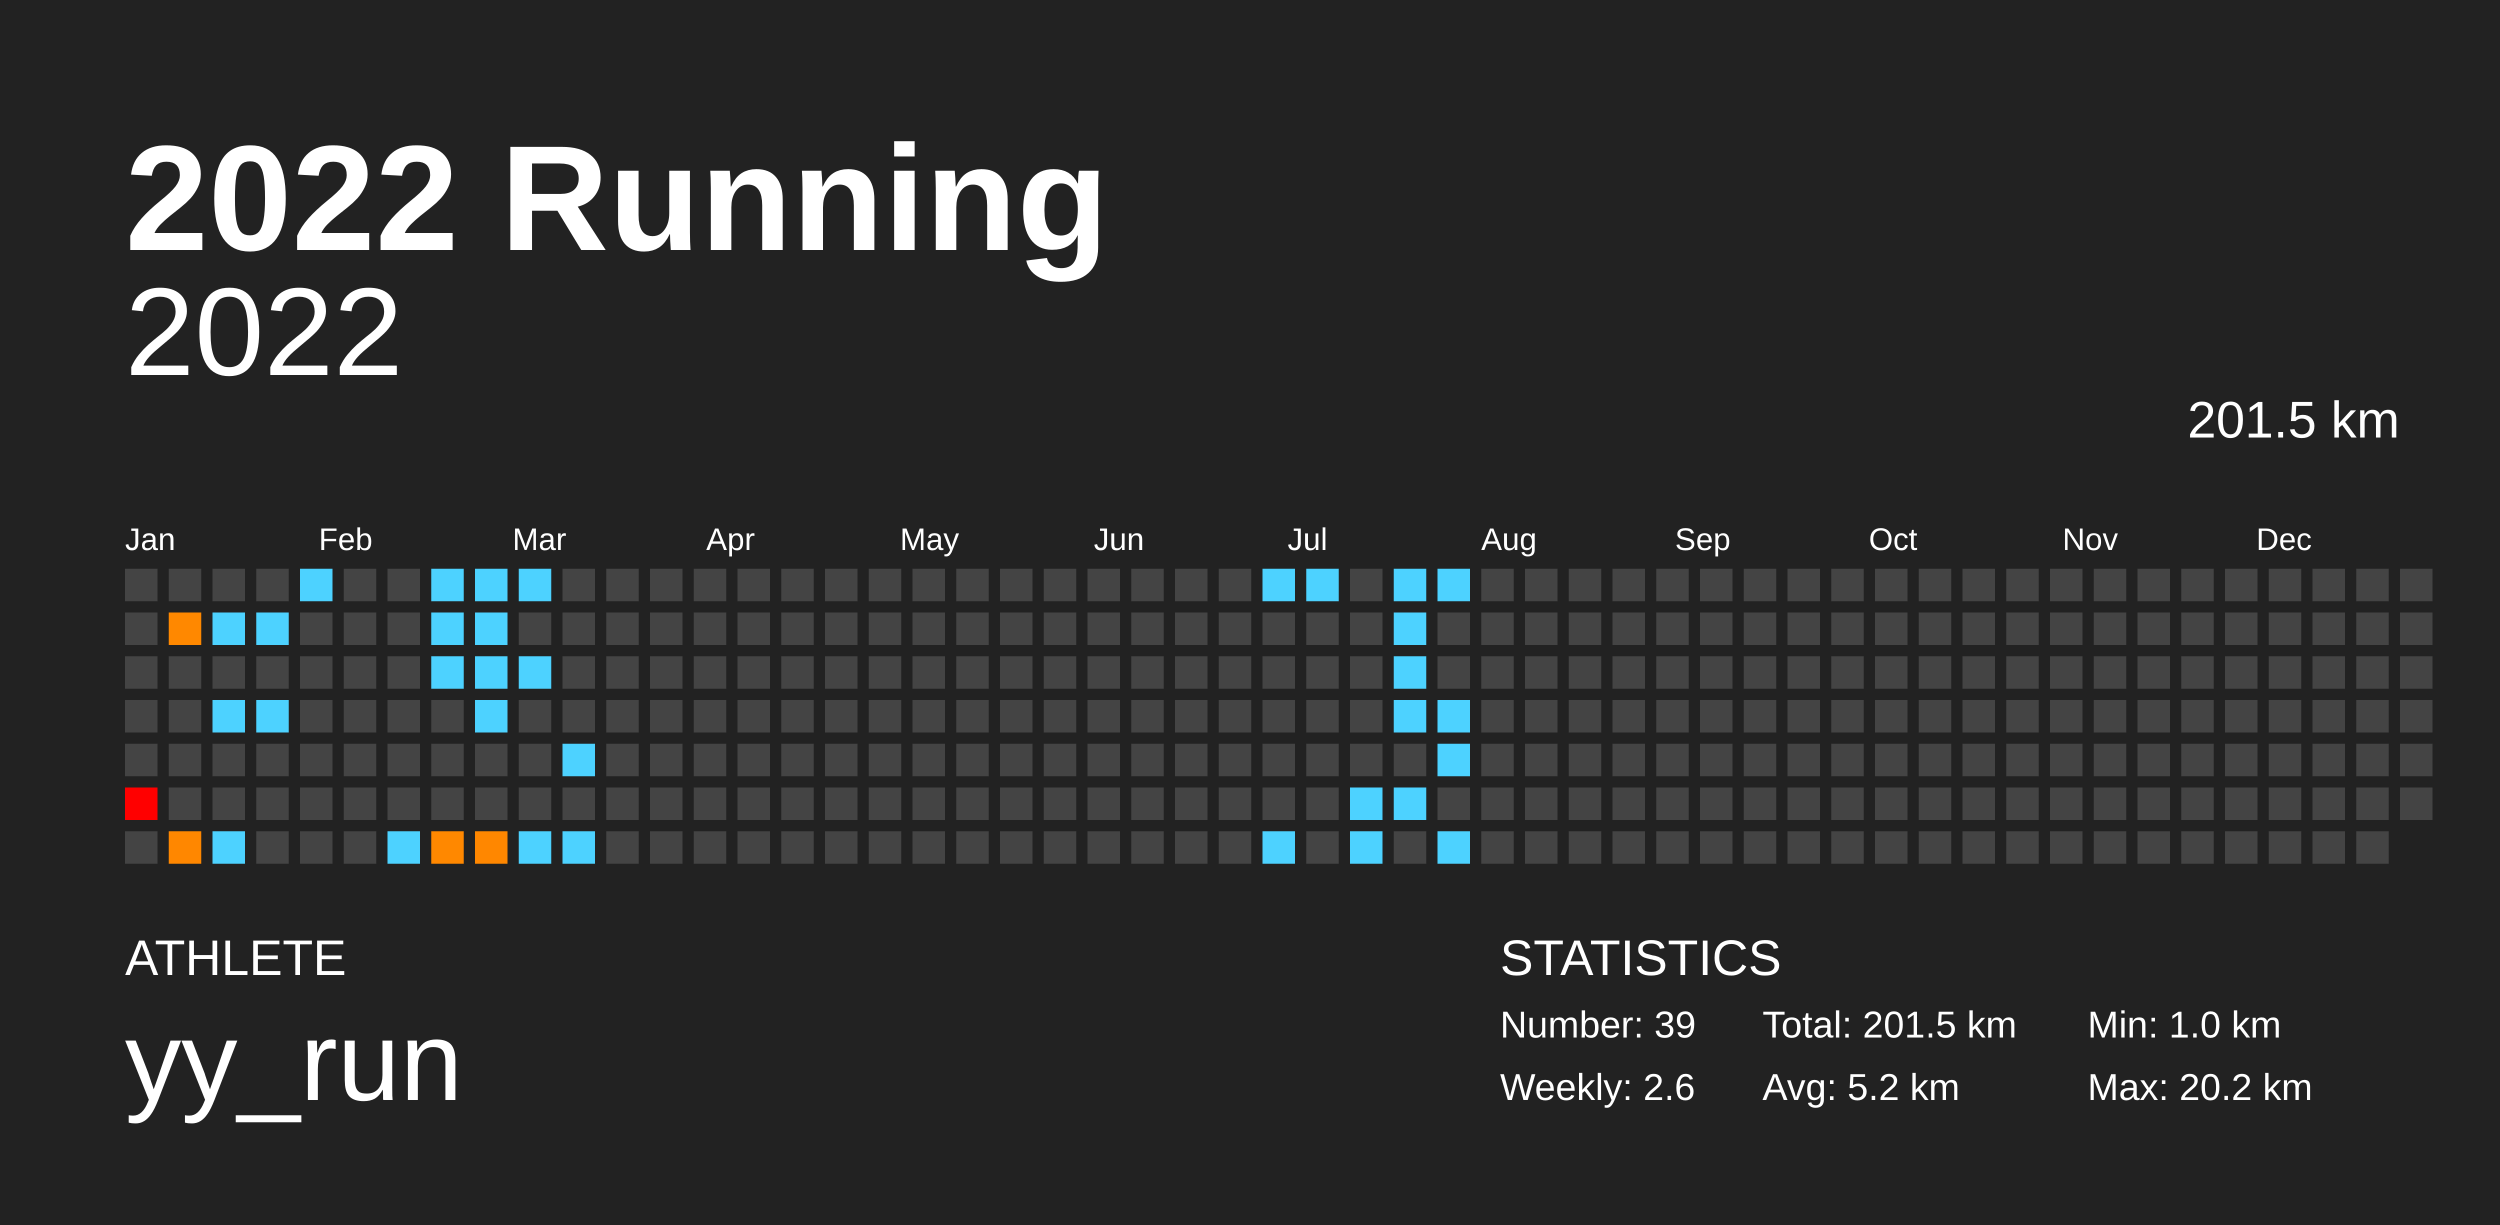
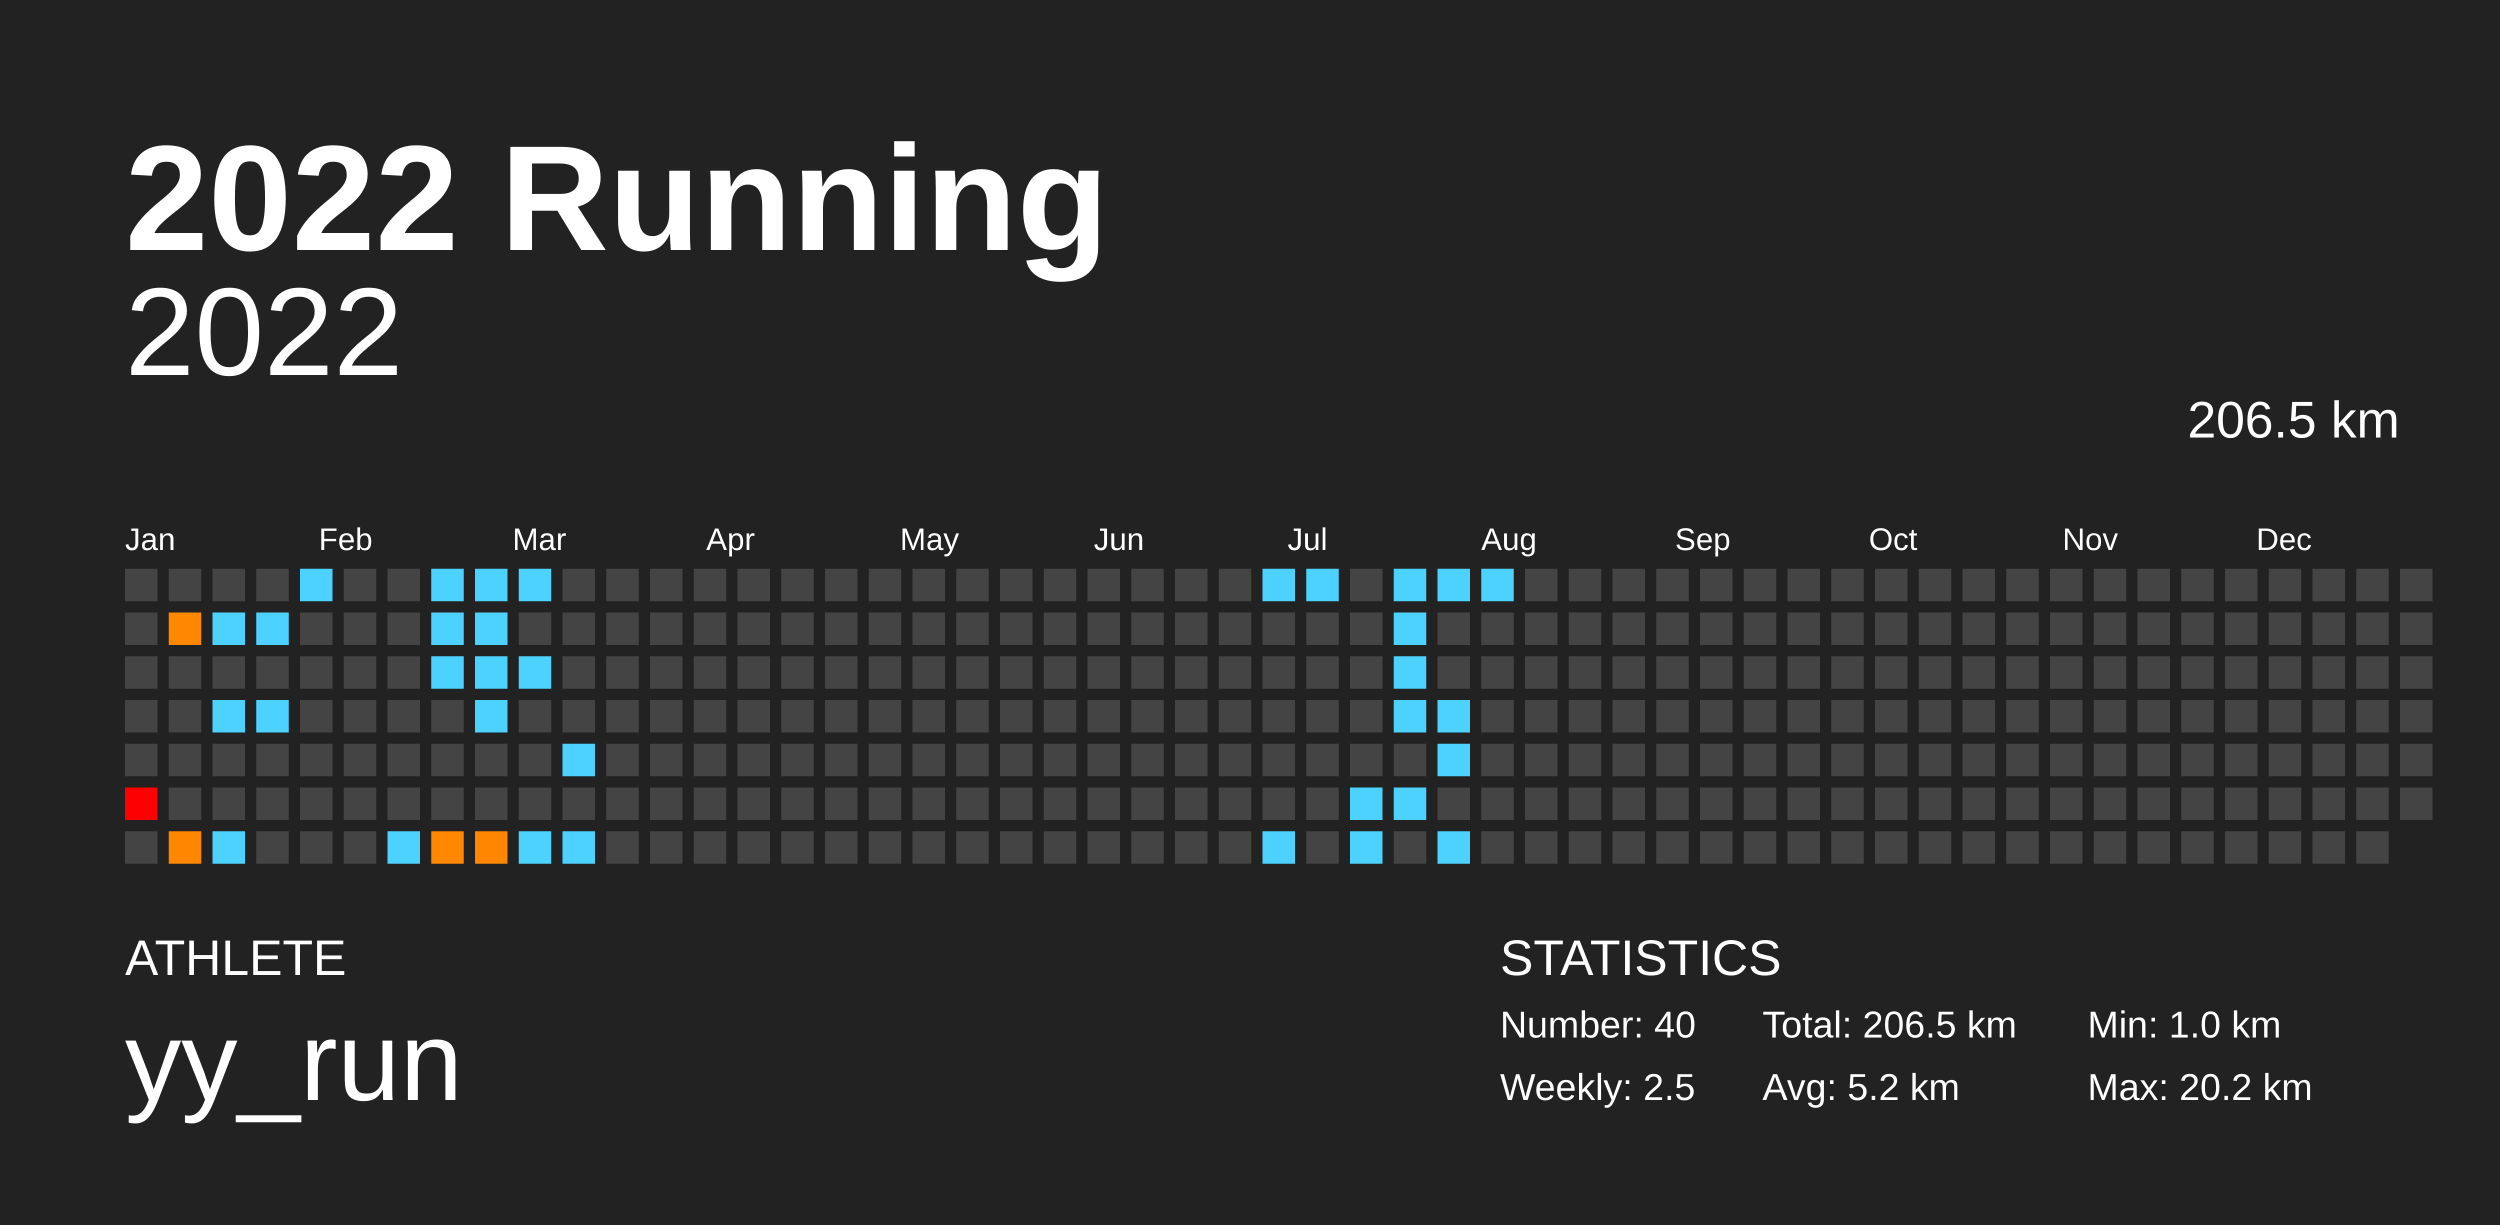
<svg xmlns="http://www.w3.org/2000/svg" baseProfile="full" height="98mm" version="1.1" viewBox="0,0,200,98" width="200mm">
  <defs />
  <rect fill="#222222" height="98" width="200" x="0" y="0" />
  <text fill="#FFFFFF" style="font-size:12px; font-family:Arial; font-weight:bold;" x="10" y="20">2022 Running</text>
  <text fill="#FFFFFF" style="font-size:4px; font-family:Arial" x="10" y="78">ATHLETE</text>
  <text fill="#FFFFFF" style="font-size:9px; font-family:Arial" x="10" y="88">yy_run</text>
  <text fill="#FFFFFF" style="font-size:4px; font-family:Arial" x="120" y="78">STATISTICS</text>
-   <text fill="#FFFFFF" style="font-size:3px; font-family:Arial" x="120" y="83">Number: 39</text>
-   <text fill="#FFFFFF" style="font-size:3px; font-family:Arial" x="120" y="88">Weekly: 2.6</text>
-   <text fill="#FFFFFF" style="font-size:3px; font-family:Arial" x="141" y="83">Total: 201.5 km</text>
+   <text fill="#FFFFFF" style="font-size:3px; font-family:Arial" x="120" y="83">Number: 40</text>
+   <text fill="#FFFFFF" style="font-size:3px; font-family:Arial" x="120" y="88">Weekly: 2.5</text>
+   <text fill="#FFFFFF" style="font-size:3px; font-family:Arial" x="141" y="83">Total: 206.5 km</text>
  <text fill="#FFFFFF" style="font-size:3px; font-family:Arial" x="141" y="88">Avg: 5.2 km</text>
  <text fill="#FFFFFF" style="font-size:3px; font-family:Arial" x="167" y="83">Min: 1.0 km</text>
  <text fill="#FFFFFF" style="font-size:3px; font-family:Arial" x="167" y="88">Max: 20.2 km</text>
  <text alignment-baseline="hanging" fill="#FFFFFF" style="font-size:10.0px; font-family:Arial;" x="10" y="30">2022</text>
-   <text alignment-baseline="hanging" fill="#FFFFFF" style="font-size:4.125px; font-family:Arial;" x="175" y="35">201.5 km</text>
+   <text alignment-baseline="hanging" fill="#FFFFFF" style="font-size:4.125px; font-family:Arial;" x="175" y="35">206.5 km</text>
  <text fill="#FFFFFF" style="font-size:2.5px; font-family:Arial" x="10.0" y="44">Jan</text>
  <text fill="#FFFFFF" style="font-size:2.5px; font-family:Arial" x="25.5" y="44">Feb</text>
  <text fill="#FFFFFF" style="font-size:2.5px; font-family:Arial" x="41.0" y="44">Mar</text>
  <text fill="#FFFFFF" style="font-size:2.5px; font-family:Arial" x="56.5" y="44">Apr</text>
  <text fill="#FFFFFF" style="font-size:2.5px; font-family:Arial" x="72.0" y="44">May</text>
  <text fill="#FFFFFF" style="font-size:2.5px; font-family:Arial" x="87.5" y="44">Jun</text>
  <text fill="#FFFFFF" style="font-size:2.5px; font-family:Arial" x="103.0" y="44">Jul</text>
  <text fill="#FFFFFF" style="font-size:2.5px; font-family:Arial" x="118.5" y="44">Aug</text>
  <text fill="#FFFFFF" style="font-size:2.5px; font-family:Arial" x="134.0" y="44">Sep</text>
  <text fill="#FFFFFF" style="font-size:2.5px; font-family:Arial" x="149.5" y="44">Oct</text>
  <text fill="#FFFFFF" style="font-size:2.5px; font-family:Arial" x="165.0" y="44">Nov</text>
  <text fill="#FFFFFF" style="font-size:2.5px; font-family:Arial" x="180.5" y="44">Dec</text>
  <rect fill="#444444" height="2.6" width="2.6" x="10.0" y="45.5" />
  <rect fill="#444444" height="2.6" width="2.6" x="10.0" y="49.0" />
  <rect fill="#444444" height="2.6" width="2.6" x="10.0" y="52.5" />
  <rect fill="#444444" height="2.6" width="2.6" x="10.0" y="56.0" />
  <rect fill="#444444" height="2.6" width="2.6" x="10.0" y="59.5" />
  <rect fill="red" height="2.6" width="2.6" x="10.0" y="63.0" />
  <rect fill="#444444" height="2.6" width="2.6" x="10.0" y="66.5" />
  <rect fill="#444444" height="2.6" width="2.6" x="13.5" y="45.5" />
  <rect fill="#ff8800" height="2.6" width="2.6" x="13.5" y="49.0" />
  <rect fill="#444444" height="2.6" width="2.6" x="13.5" y="52.5" />
  <rect fill="#444444" height="2.6" width="2.6" x="13.5" y="56.0" />
  <rect fill="#444444" height="2.6" width="2.6" x="13.5" y="59.5" />
  <rect fill="#444444" height="2.6" width="2.6" x="13.5" y="63.0" />
  <rect fill="#ff8700" height="2.6" width="2.6" x="13.5" y="66.5" />
  <rect fill="#444444" height="2.6" width="2.6" x="17.0" y="45.5" />
  <rect fill="#4dd2ff" height="2.6" width="2.6" x="17.0" y="49.0" />
  <rect fill="#444444" height="2.6" width="2.6" x="17.0" y="52.5" />
  <rect fill="#4dd2ff" height="2.6" width="2.6" x="17.0" y="56.0" />
  <rect fill="#444444" height="2.6" width="2.6" x="17.0" y="59.5" />
  <rect fill="#444444" height="2.6" width="2.6" x="17.0" y="63.0" />
  <rect fill="#4dd2ff" height="2.6" width="2.6" x="17.0" y="66.5" />
  <rect fill="#444444" height="2.6" width="2.6" x="20.5" y="45.5" />
  <rect fill="#4dd2ff" height="2.6" width="2.6" x="20.5" y="49.0" />
  <rect fill="#444444" height="2.6" width="2.6" x="20.5" y="52.5" />
  <rect fill="#4dd2ff" height="2.6" width="2.6" x="20.5" y="56.0" />
  <rect fill="#444444" height="2.6" width="2.6" x="20.5" y="59.5" />
  <rect fill="#444444" height="2.6" width="2.6" x="20.5" y="63.0" />
  <rect fill="#444444" height="2.6" width="2.6" x="20.5" y="66.5" />
  <rect fill="#4dd2ff" height="2.6" width="2.6" x="24.0" y="45.5" />
  <rect fill="#444444" height="2.6" width="2.6" x="24.0" y="49.0" />
  <rect fill="#444444" height="2.6" width="2.6" x="24.0" y="52.5" />
  <rect fill="#444444" height="2.6" width="2.6" x="24.0" y="56.0" />
  <rect fill="#444444" height="2.6" width="2.6" x="24.0" y="59.5" />
  <rect fill="#444444" height="2.6" width="2.6" x="24.0" y="63.0" />
  <rect fill="#444444" height="2.6" width="2.6" x="24.0" y="66.5" />
  <rect fill="#444444" height="2.6" width="2.6" x="27.5" y="45.5" />
  <rect fill="#444444" height="2.6" width="2.6" x="27.5" y="49.0" />
  <rect fill="#444444" height="2.6" width="2.6" x="27.5" y="52.5" />
  <rect fill="#444444" height="2.6" width="2.6" x="27.5" y="56.0" />
  <rect fill="#444444" height="2.6" width="2.6" x="27.5" y="59.5" />
  <rect fill="#444444" height="2.6" width="2.6" x="27.5" y="63.0" />
  <rect fill="#444444" height="2.6" width="2.6" x="27.5" y="66.5" />
  <rect fill="#444444" height="2.6" width="2.6" x="31.0" y="45.5" />
  <rect fill="#444444" height="2.6" width="2.6" x="31.0" y="49.0" />
  <rect fill="#444444" height="2.6" width="2.6" x="31.0" y="52.5" />
  <rect fill="#444444" height="2.6" width="2.6" x="31.0" y="56.0" />
  <rect fill="#444444" height="2.6" width="2.6" x="31.0" y="59.5" />
  <rect fill="#444444" height="2.6" width="2.6" x="31.0" y="63.0" />
  <rect fill="#4dd2ff" height="2.6" width="2.6" x="31.0" y="66.5" />
  <rect fill="#4dd2ff" height="2.6" width="2.6" x="34.5" y="45.5" />
  <rect fill="#4dd2ff" height="2.6" width="2.6" x="34.5" y="49.0" />
  <rect fill="#4dd2ff" height="2.6" width="2.6" x="34.5" y="52.5" />
  <rect fill="#444444" height="2.6" width="2.6" x="34.5" y="56.0" />
  <rect fill="#444444" height="2.6" width="2.6" x="34.5" y="59.5" />
  <rect fill="#444444" height="2.6" width="2.6" x="34.5" y="63.0" />
  <rect fill="#ff8800" height="2.6" width="2.6" x="34.5" y="66.5" />
  <rect fill="#4dd2ff" height="2.6" width="2.6" x="38.0" y="45.5" />
  <rect fill="#4dd2ff" height="2.6" width="2.6" x="38.0" y="49.0" />
  <rect fill="#4dd2ff" height="2.6" width="2.6" x="38.0" y="52.5" />
  <rect fill="#4dd2ff" height="2.6" width="2.6" x="38.0" y="56.0" />
  <rect fill="#444444" height="2.6" width="2.6" x="38.0" y="59.5" />
  <rect fill="#444444" height="2.6" width="2.6" x="38.0" y="63.0" />
  <rect fill="#ff8700" height="2.6" width="2.6" x="38.0" y="66.5" />
  <rect fill="#4dd2ff" height="2.6" width="2.6" x="41.5" y="45.5" />
  <rect fill="#444444" height="2.6" width="2.6" x="41.5" y="49.0" />
  <rect fill="#4dd2ff" height="2.6" width="2.6" x="41.5" y="52.5" />
  <rect fill="#444444" height="2.6" width="2.6" x="41.5" y="56.0" />
  <rect fill="#444444" height="2.6" width="2.6" x="41.5" y="59.5" />
  <rect fill="#444444" height="2.6" width="2.6" x="41.5" y="63.0" />
  <rect fill="#4dd2ff" height="2.6" width="2.6" x="41.5" y="66.5" />
  <rect fill="#444444" height="2.6" width="2.6" x="45.0" y="45.5" />
  <rect fill="#444444" height="2.6" width="2.6" x="45.0" y="49.0" />
  <rect fill="#444444" height="2.6" width="2.6" x="45.0" y="52.5" />
  <rect fill="#444444" height="2.6" width="2.6" x="45.0" y="56.0" />
  <rect fill="#4dd2ff" height="2.6" width="2.6" x="45.0" y="59.5" />
  <rect fill="#444444" height="2.6" width="2.6" x="45.0" y="63.0" />
  <rect fill="#4dd2ff" height="2.6" width="2.6" x="45.0" y="66.5" />
  <rect fill="#444444" height="2.6" width="2.6" x="48.5" y="45.5" />
  <rect fill="#444444" height="2.6" width="2.6" x="48.5" y="49.0" />
  <rect fill="#444444" height="2.6" width="2.6" x="48.5" y="52.5" />
  <rect fill="#444444" height="2.6" width="2.6" x="48.5" y="56.0" />
  <rect fill="#444444" height="2.6" width="2.6" x="48.5" y="59.5" />
  <rect fill="#444444" height="2.6" width="2.6" x="48.5" y="63.0" />
  <rect fill="#444444" height="2.6" width="2.6" x="48.5" y="66.5" />
  <rect fill="#444444" height="2.6" width="2.6" x="52.0" y="45.5" />
  <rect fill="#444444" height="2.6" width="2.6" x="52.0" y="49.0" />
  <rect fill="#444444" height="2.6" width="2.6" x="52.0" y="52.5" />
  <rect fill="#444444" height="2.6" width="2.6" x="52.0" y="56.0" />
  <rect fill="#444444" height="2.6" width="2.6" x="52.0" y="59.5" />
  <rect fill="#444444" height="2.6" width="2.6" x="52.0" y="63.0" />
  <rect fill="#444444" height="2.6" width="2.6" x="52.0" y="66.5" />
  <rect fill="#444444" height="2.6" width="2.6" x="55.5" y="45.5" />
  <rect fill="#444444" height="2.6" width="2.6" x="55.5" y="49.0" />
  <rect fill="#444444" height="2.6" width="2.6" x="55.5" y="52.5" />
  <rect fill="#444444" height="2.6" width="2.6" x="55.5" y="56.0" />
  <rect fill="#444444" height="2.6" width="2.6" x="55.5" y="59.5" />
  <rect fill="#444444" height="2.6" width="2.6" x="55.5" y="63.0" />
  <rect fill="#444444" height="2.6" width="2.6" x="55.5" y="66.5" />
  <rect fill="#444444" height="2.6" width="2.6" x="59.0" y="45.5" />
  <rect fill="#444444" height="2.6" width="2.6" x="59.0" y="49.0" />
  <rect fill="#444444" height="2.6" width="2.6" x="59.0" y="52.5" />
  <rect fill="#444444" height="2.6" width="2.6" x="59.0" y="56.0" />
  <rect fill="#444444" height="2.6" width="2.6" x="59.0" y="59.5" />
  <rect fill="#444444" height="2.6" width="2.6" x="59.0" y="63.0" />
  <rect fill="#444444" height="2.6" width="2.6" x="59.0" y="66.5" />
  <rect fill="#444444" height="2.6" width="2.6" x="62.5" y="45.5" />
  <rect fill="#444444" height="2.6" width="2.6" x="62.5" y="49.0" />
  <rect fill="#444444" height="2.6" width="2.6" x="62.5" y="52.5" />
  <rect fill="#444444" height="2.6" width="2.6" x="62.5" y="56.0" />
  <rect fill="#444444" height="2.6" width="2.6" x="62.5" y="59.5" />
  <rect fill="#444444" height="2.6" width="2.6" x="62.5" y="63.0" />
  <rect fill="#444444" height="2.6" width="2.6" x="62.5" y="66.5" />
  <rect fill="#444444" height="2.6" width="2.6" x="66.0" y="45.5" />
  <rect fill="#444444" height="2.6" width="2.6" x="66.0" y="49.0" />
  <rect fill="#444444" height="2.6" width="2.6" x="66.0" y="52.5" />
  <rect fill="#444444" height="2.6" width="2.6" x="66.0" y="56.0" />
  <rect fill="#444444" height="2.6" width="2.6" x="66.0" y="59.5" />
  <rect fill="#444444" height="2.6" width="2.6" x="66.0" y="63.0" />
  <rect fill="#444444" height="2.6" width="2.6" x="66.0" y="66.5" />
  <rect fill="#444444" height="2.6" width="2.6" x="69.5" y="45.5" />
  <rect fill="#444444" height="2.6" width="2.6" x="69.5" y="49.0" />
  <rect fill="#444444" height="2.6" width="2.6" x="69.5" y="52.5" />
  <rect fill="#444444" height="2.6" width="2.6" x="69.5" y="56.0" />
  <rect fill="#444444" height="2.6" width="2.6" x="69.5" y="59.5" />
  <rect fill="#444444" height="2.6" width="2.6" x="69.5" y="63.0" />
  <rect fill="#444444" height="2.6" width="2.6" x="69.5" y="66.5" />
  <rect fill="#444444" height="2.6" width="2.6" x="73.0" y="45.5" />
  <rect fill="#444444" height="2.6" width="2.6" x="73.0" y="49.0" />
  <rect fill="#444444" height="2.6" width="2.6" x="73.0" y="52.5" />
  <rect fill="#444444" height="2.6" width="2.6" x="73.0" y="56.0" />
  <rect fill="#444444" height="2.6" width="2.6" x="73.0" y="59.5" />
  <rect fill="#444444" height="2.6" width="2.6" x="73.0" y="63.0" />
  <rect fill="#444444" height="2.6" width="2.6" x="73.0" y="66.5" />
  <rect fill="#444444" height="2.6" width="2.6" x="76.5" y="45.5" />
  <rect fill="#444444" height="2.6" width="2.6" x="76.5" y="49.0" />
  <rect fill="#444444" height="2.6" width="2.6" x="76.5" y="52.5" />
  <rect fill="#444444" height="2.6" width="2.6" x="76.5" y="56.0" />
  <rect fill="#444444" height="2.6" width="2.6" x="76.5" y="59.5" />
  <rect fill="#444444" height="2.6" width="2.6" x="76.5" y="63.0" />
  <rect fill="#444444" height="2.6" width="2.6" x="76.5" y="66.5" />
  <rect fill="#444444" height="2.6" width="2.6" x="80.0" y="45.5" />
  <rect fill="#444444" height="2.6" width="2.6" x="80.0" y="49.0" />
  <rect fill="#444444" height="2.6" width="2.6" x="80.0" y="52.5" />
  <rect fill="#444444" height="2.6" width="2.6" x="80.0" y="56.0" />
  <rect fill="#444444" height="2.6" width="2.6" x="80.0" y="59.5" />
  <rect fill="#444444" height="2.6" width="2.6" x="80.0" y="63.0" />
  <rect fill="#444444" height="2.6" width="2.6" x="80.0" y="66.5" />
  <rect fill="#444444" height="2.6" width="2.6" x="83.5" y="45.5" />
  <rect fill="#444444" height="2.6" width="2.6" x="83.5" y="49.0" />
  <rect fill="#444444" height="2.6" width="2.6" x="83.5" y="52.5" />
  <rect fill="#444444" height="2.6" width="2.6" x="83.5" y="56.0" />
  <rect fill="#444444" height="2.6" width="2.6" x="83.5" y="59.5" />
  <rect fill="#444444" height="2.6" width="2.6" x="83.5" y="63.0" />
  <rect fill="#444444" height="2.6" width="2.6" x="83.5" y="66.5" />
  <rect fill="#444444" height="2.6" width="2.6" x="87.0" y="45.5" />
  <rect fill="#444444" height="2.6" width="2.6" x="87.0" y="49.0" />
  <rect fill="#444444" height="2.6" width="2.6" x="87.0" y="52.5" />
  <rect fill="#444444" height="2.6" width="2.6" x="87.0" y="56.0" />
  <rect fill="#444444" height="2.6" width="2.6" x="87.0" y="59.5" />
  <rect fill="#444444" height="2.6" width="2.6" x="87.0" y="63.0" />
  <rect fill="#444444" height="2.6" width="2.6" x="87.0" y="66.5" />
  <rect fill="#444444" height="2.6" width="2.6" x="90.5" y="45.5" />
  <rect fill="#444444" height="2.6" width="2.6" x="90.5" y="49.0" />
  <rect fill="#444444" height="2.6" width="2.6" x="90.5" y="52.5" />
  <rect fill="#444444" height="2.6" width="2.6" x="90.5" y="56.0" />
  <rect fill="#444444" height="2.6" width="2.6" x="90.5" y="59.5" />
  <rect fill="#444444" height="2.6" width="2.6" x="90.5" y="63.0" />
  <rect fill="#444444" height="2.6" width="2.6" x="90.5" y="66.5" />
  <rect fill="#444444" height="2.6" width="2.6" x="94.0" y="45.5" />
  <rect fill="#444444" height="2.6" width="2.6" x="94.0" y="49.0" />
  <rect fill="#444444" height="2.6" width="2.6" x="94.0" y="52.5" />
  <rect fill="#444444" height="2.6" width="2.6" x="94.0" y="56.0" />
  <rect fill="#444444" height="2.6" width="2.6" x="94.0" y="59.5" />
  <rect fill="#444444" height="2.6" width="2.6" x="94.0" y="63.0" />
  <rect fill="#444444" height="2.6" width="2.6" x="94.0" y="66.5" />
  <rect fill="#444444" height="2.6" width="2.6" x="97.5" y="45.5" />
  <rect fill="#444444" height="2.6" width="2.6" x="97.5" y="49.0" />
  <rect fill="#444444" height="2.6" width="2.6" x="97.5" y="52.5" />
  <rect fill="#444444" height="2.6" width="2.6" x="97.5" y="56.0" />
  <rect fill="#444444" height="2.6" width="2.6" x="97.5" y="59.5" />
  <rect fill="#444444" height="2.6" width="2.6" x="97.5" y="63.0" />
  <rect fill="#444444" height="2.6" width="2.6" x="97.5" y="66.5" />
  <rect fill="#4dd2ff" height="2.6" width="2.6" x="101.0" y="45.5" />
  <rect fill="#444444" height="2.6" width="2.6" x="101.0" y="49.0" />
  <rect fill="#444444" height="2.6" width="2.6" x="101.0" y="52.5" />
  <rect fill="#444444" height="2.6" width="2.6" x="101.0" y="56.0" />
  <rect fill="#444444" height="2.6" width="2.6" x="101.0" y="59.5" />
  <rect fill="#444444" height="2.6" width="2.6" x="101.0" y="63.0" />
  <rect fill="#4dd2ff" height="2.6" width="2.6" x="101.0" y="66.5" />
  <rect fill="#4dd2ff" height="2.6" width="2.6" x="104.5" y="45.5" />
  <rect fill="#444444" height="2.6" width="2.6" x="104.5" y="49.0" />
  <rect fill="#444444" height="2.6" width="2.6" x="104.5" y="52.5" />
  <rect fill="#444444" height="2.6" width="2.6" x="104.5" y="56.0" />
  <rect fill="#444444" height="2.6" width="2.6" x="104.5" y="59.5" />
  <rect fill="#444444" height="2.6" width="2.6" x="104.5" y="63.0" />
  <rect fill="#444444" height="2.6" width="2.6" x="104.5" y="66.5" />
  <rect fill="#444444" height="2.6" width="2.6" x="108.0" y="45.5" />
  <rect fill="#444444" height="2.6" width="2.6" x="108.0" y="49.0" />
  <rect fill="#444444" height="2.6" width="2.6" x="108.0" y="52.5" />
  <rect fill="#444444" height="2.6" width="2.6" x="108.0" y="56.0" />
  <rect fill="#444444" height="2.6" width="2.6" x="108.0" y="59.5" />
  <rect fill="#4dd2ff" height="2.6" width="2.6" x="108.0" y="63.0" />
  <rect fill="#4dd2ff" height="2.6" width="2.6" x="108.0" y="66.5" />
  <rect fill="#4dd2ff" height="2.6" width="2.6" x="111.5" y="45.5" />
  <rect fill="#4dd2ff" height="2.6" width="2.6" x="111.5" y="49.0" />
  <rect fill="#4dd2ff" height="2.6" width="2.6" x="111.5" y="52.5" />
  <rect fill="#4dd2ff" height="2.6" width="2.6" x="111.5" y="56.0" />
  <rect fill="#444444" height="2.6" width="2.6" x="111.5" y="59.5" />
  <rect fill="#4dd2ff" height="2.6" width="2.6" x="111.5" y="63.0" />
  <rect fill="#444444" height="2.6" width="2.6" x="111.5" y="66.5" />
  <rect fill="#4dd2ff" height="2.6" width="2.6" x="115.0" y="45.5" />
  <rect fill="#444444" height="2.6" width="2.6" x="115.0" y="49.0" />
  <rect fill="#444444" height="2.6" width="2.6" x="115.0" y="52.5" />
  <rect fill="#4dd2ff" height="2.6" width="2.6" x="115.0" y="56.0" />
  <rect fill="#4dd2ff" height="2.6" width="2.6" x="115.0" y="59.5" />
  <rect fill="#444444" height="2.6" width="2.6" x="115.0" y="63.0" />
  <rect fill="#4dd2ff" height="2.6" width="2.6" x="115.0" y="66.5" />
-   <rect fill="#444444" height="2.6" width="2.6" x="118.5" y="45.5" />
+   <rect fill="#4dd2ff" height="2.6" width="2.6" x="118.5" y="45.5" />
  <rect fill="#444444" height="2.6" width="2.6" x="118.5" y="49.0" />
  <rect fill="#444444" height="2.6" width="2.6" x="118.5" y="52.5" />
  <rect fill="#444444" height="2.6" width="2.6" x="118.5" y="56.0" />
  <rect fill="#444444" height="2.6" width="2.6" x="118.5" y="59.5" />
  <rect fill="#444444" height="2.6" width="2.6" x="118.5" y="63.0" />
  <rect fill="#444444" height="2.6" width="2.6" x="118.5" y="66.5" />
  <rect fill="#444444" height="2.6" width="2.6" x="122.0" y="45.5" />
  <rect fill="#444444" height="2.6" width="2.6" x="122.0" y="49.0" />
  <rect fill="#444444" height="2.6" width="2.6" x="122.0" y="52.5" />
  <rect fill="#444444" height="2.6" width="2.6" x="122.0" y="56.0" />
  <rect fill="#444444" height="2.6" width="2.6" x="122.0" y="59.5" />
  <rect fill="#444444" height="2.6" width="2.6" x="122.0" y="63.0" />
  <rect fill="#444444" height="2.6" width="2.6" x="122.0" y="66.5" />
  <rect fill="#444444" height="2.6" width="2.6" x="125.5" y="45.5" />
  <rect fill="#444444" height="2.6" width="2.6" x="125.5" y="49.0" />
  <rect fill="#444444" height="2.6" width="2.6" x="125.5" y="52.5" />
  <rect fill="#444444" height="2.6" width="2.6" x="125.5" y="56.0" />
  <rect fill="#444444" height="2.6" width="2.6" x="125.5" y="59.5" />
  <rect fill="#444444" height="2.6" width="2.6" x="125.5" y="63.0" />
  <rect fill="#444444" height="2.6" width="2.6" x="125.5" y="66.5" />
  <rect fill="#444444" height="2.6" width="2.6" x="129.0" y="45.5" />
  <rect fill="#444444" height="2.6" width="2.6" x="129.0" y="49.0" />
  <rect fill="#444444" height="2.6" width="2.6" x="129.0" y="52.5" />
  <rect fill="#444444" height="2.6" width="2.6" x="129.0" y="56.0" />
  <rect fill="#444444" height="2.6" width="2.6" x="129.0" y="59.5" />
  <rect fill="#444444" height="2.6" width="2.6" x="129.0" y="63.0" />
  <rect fill="#444444" height="2.6" width="2.6" x="129.0" y="66.5" />
  <rect fill="#444444" height="2.6" width="2.6" x="132.5" y="45.5" />
  <rect fill="#444444" height="2.6" width="2.6" x="132.5" y="49.0" />
  <rect fill="#444444" height="2.6" width="2.6" x="132.5" y="52.5" />
  <rect fill="#444444" height="2.6" width="2.6" x="132.5" y="56.0" />
  <rect fill="#444444" height="2.6" width="2.6" x="132.5" y="59.5" />
  <rect fill="#444444" height="2.6" width="2.6" x="132.5" y="63.0" />
  <rect fill="#444444" height="2.6" width="2.6" x="132.5" y="66.5" />
  <rect fill="#444444" height="2.6" width="2.6" x="136.0" y="45.5" />
  <rect fill="#444444" height="2.6" width="2.6" x="136.0" y="49.0" />
  <rect fill="#444444" height="2.6" width="2.6" x="136.0" y="52.5" />
  <rect fill="#444444" height="2.6" width="2.6" x="136.0" y="56.0" />
  <rect fill="#444444" height="2.6" width="2.6" x="136.0" y="59.5" />
  <rect fill="#444444" height="2.6" width="2.6" x="136.0" y="63.0" />
  <rect fill="#444444" height="2.6" width="2.6" x="136.0" y="66.5" />
  <rect fill="#444444" height="2.6" width="2.6" x="139.5" y="45.5" />
  <rect fill="#444444" height="2.6" width="2.6" x="139.5" y="49.0" />
  <rect fill="#444444" height="2.6" width="2.6" x="139.5" y="52.5" />
  <rect fill="#444444" height="2.6" width="2.6" x="139.5" y="56.0" />
  <rect fill="#444444" height="2.6" width="2.6" x="139.5" y="59.5" />
  <rect fill="#444444" height="2.6" width="2.6" x="139.5" y="63.0" />
  <rect fill="#444444" height="2.6" width="2.6" x="139.5" y="66.5" />
  <rect fill="#444444" height="2.6" width="2.6" x="143.0" y="45.5" />
  <rect fill="#444444" height="2.6" width="2.6" x="143.0" y="49.0" />
  <rect fill="#444444" height="2.6" width="2.6" x="143.0" y="52.5" />
  <rect fill="#444444" height="2.6" width="2.6" x="143.0" y="56.0" />
  <rect fill="#444444" height="2.6" width="2.6" x="143.0" y="59.5" />
  <rect fill="#444444" height="2.6" width="2.6" x="143.0" y="63.0" />
  <rect fill="#444444" height="2.6" width="2.6" x="143.0" y="66.5" />
  <rect fill="#444444" height="2.6" width="2.6" x="146.5" y="45.5" />
  <rect fill="#444444" height="2.6" width="2.6" x="146.5" y="49.0" />
  <rect fill="#444444" height="2.6" width="2.6" x="146.5" y="52.5" />
  <rect fill="#444444" height="2.6" width="2.6" x="146.5" y="56.0" />
  <rect fill="#444444" height="2.6" width="2.6" x="146.5" y="59.5" />
  <rect fill="#444444" height="2.6" width="2.6" x="146.5" y="63.0" />
  <rect fill="#444444" height="2.6" width="2.6" x="146.5" y="66.5" />
  <rect fill="#444444" height="2.6" width="2.6" x="150.0" y="45.5" />
  <rect fill="#444444" height="2.6" width="2.6" x="150.0" y="49.0" />
  <rect fill="#444444" height="2.6" width="2.6" x="150.0" y="52.5" />
  <rect fill="#444444" height="2.6" width="2.6" x="150.0" y="56.0" />
  <rect fill="#444444" height="2.6" width="2.6" x="150.0" y="59.5" />
  <rect fill="#444444" height="2.6" width="2.6" x="150.0" y="63.0" />
  <rect fill="#444444" height="2.6" width="2.6" x="150.0" y="66.5" />
  <rect fill="#444444" height="2.6" width="2.6" x="153.5" y="45.5" />
  <rect fill="#444444" height="2.6" width="2.6" x="153.5" y="49.0" />
  <rect fill="#444444" height="2.6" width="2.6" x="153.5" y="52.5" />
  <rect fill="#444444" height="2.6" width="2.6" x="153.5" y="56.0" />
  <rect fill="#444444" height="2.6" width="2.6" x="153.5" y="59.5" />
  <rect fill="#444444" height="2.6" width="2.6" x="153.5" y="63.0" />
  <rect fill="#444444" height="2.6" width="2.6" x="153.5" y="66.5" />
  <rect fill="#444444" height="2.6" width="2.6" x="157.0" y="45.5" />
  <rect fill="#444444" height="2.6" width="2.6" x="157.0" y="49.0" />
  <rect fill="#444444" height="2.6" width="2.6" x="157.0" y="52.5" />
  <rect fill="#444444" height="2.6" width="2.6" x="157.0" y="56.0" />
  <rect fill="#444444" height="2.6" width="2.6" x="157.0" y="59.5" />
  <rect fill="#444444" height="2.6" width="2.6" x="157.0" y="63.0" />
  <rect fill="#444444" height="2.6" width="2.6" x="157.0" y="66.5" />
  <rect fill="#444444" height="2.6" width="2.6" x="160.5" y="45.5" />
  <rect fill="#444444" height="2.6" width="2.6" x="160.5" y="49.0" />
  <rect fill="#444444" height="2.6" width="2.6" x="160.5" y="52.5" />
  <rect fill="#444444" height="2.6" width="2.6" x="160.5" y="56.0" />
  <rect fill="#444444" height="2.6" width="2.6" x="160.5" y="59.5" />
  <rect fill="#444444" height="2.6" width="2.6" x="160.5" y="63.0" />
  <rect fill="#444444" height="2.6" width="2.6" x="160.5" y="66.5" />
  <rect fill="#444444" height="2.6" width="2.6" x="164.0" y="45.5" />
  <rect fill="#444444" height="2.6" width="2.6" x="164.0" y="49.0" />
  <rect fill="#444444" height="2.6" width="2.6" x="164.0" y="52.5" />
  <rect fill="#444444" height="2.6" width="2.6" x="164.0" y="56.0" />
  <rect fill="#444444" height="2.6" width="2.6" x="164.0" y="59.5" />
  <rect fill="#444444" height="2.6" width="2.6" x="164.0" y="63.0" />
  <rect fill="#444444" height="2.6" width="2.6" x="164.0" y="66.5" />
  <rect fill="#444444" height="2.6" width="2.6" x="167.5" y="45.5" />
  <rect fill="#444444" height="2.6" width="2.6" x="167.5" y="49.0" />
  <rect fill="#444444" height="2.6" width="2.6" x="167.5" y="52.5" />
  <rect fill="#444444" height="2.6" width="2.6" x="167.5" y="56.0" />
  <rect fill="#444444" height="2.6" width="2.6" x="167.5" y="59.5" />
  <rect fill="#444444" height="2.6" width="2.6" x="167.5" y="63.0" />
  <rect fill="#444444" height="2.6" width="2.6" x="167.5" y="66.5" />
  <rect fill="#444444" height="2.6" width="2.6" x="171.0" y="45.5" />
  <rect fill="#444444" height="2.6" width="2.6" x="171.0" y="49.0" />
  <rect fill="#444444" height="2.6" width="2.6" x="171.0" y="52.5" />
  <rect fill="#444444" height="2.6" width="2.6" x="171.0" y="56.0" />
  <rect fill="#444444" height="2.6" width="2.6" x="171.0" y="59.5" />
  <rect fill="#444444" height="2.6" width="2.6" x="171.0" y="63.0" />
  <rect fill="#444444" height="2.6" width="2.6" x="171.0" y="66.5" />
  <rect fill="#444444" height="2.6" width="2.6" x="174.5" y="45.5" />
  <rect fill="#444444" height="2.6" width="2.6" x="174.5" y="49.0" />
  <rect fill="#444444" height="2.6" width="2.6" x="174.5" y="52.5" />
  <rect fill="#444444" height="2.6" width="2.6" x="174.5" y="56.0" />
  <rect fill="#444444" height="2.6" width="2.6" x="174.5" y="59.5" />
  <rect fill="#444444" height="2.6" width="2.6" x="174.5" y="63.0" />
  <rect fill="#444444" height="2.6" width="2.6" x="174.5" y="66.5" />
  <rect fill="#444444" height="2.6" width="2.6" x="178.0" y="45.5" />
  <rect fill="#444444" height="2.6" width="2.6" x="178.0" y="49.0" />
  <rect fill="#444444" height="2.6" width="2.6" x="178.0" y="52.5" />
  <rect fill="#444444" height="2.6" width="2.6" x="178.0" y="56.0" />
  <rect fill="#444444" height="2.6" width="2.6" x="178.0" y="59.5" />
  <rect fill="#444444" height="2.6" width="2.6" x="178.0" y="63.0" />
  <rect fill="#444444" height="2.6" width="2.6" x="178.0" y="66.5" />
  <rect fill="#444444" height="2.6" width="2.6" x="181.5" y="45.5" />
  <rect fill="#444444" height="2.6" width="2.6" x="181.5" y="49.0" />
  <rect fill="#444444" height="2.6" width="2.6" x="181.5" y="52.5" />
  <rect fill="#444444" height="2.6" width="2.6" x="181.5" y="56.0" />
  <rect fill="#444444" height="2.6" width="2.6" x="181.5" y="59.5" />
  <rect fill="#444444" height="2.6" width="2.6" x="181.5" y="63.0" />
  <rect fill="#444444" height="2.6" width="2.6" x="181.5" y="66.5" />
  <rect fill="#444444" height="2.6" width="2.6" x="185.0" y="45.5" />
  <rect fill="#444444" height="2.6" width="2.6" x="185.0" y="49.0" />
  <rect fill="#444444" height="2.6" width="2.6" x="185.0" y="52.5" />
  <rect fill="#444444" height="2.6" width="2.6" x="185.0" y="56.0" />
  <rect fill="#444444" height="2.6" width="2.6" x="185.0" y="59.5" />
  <rect fill="#444444" height="2.6" width="2.6" x="185.0" y="63.0" />
  <rect fill="#444444" height="2.6" width="2.6" x="185.0" y="66.5" />
  <rect fill="#444444" height="2.6" width="2.6" x="188.5" y="45.5" />
  <rect fill="#444444" height="2.6" width="2.6" x="188.5" y="49.0" />
  <rect fill="#444444" height="2.6" width="2.6" x="188.5" y="52.5" />
  <rect fill="#444444" height="2.6" width="2.6" x="188.5" y="56.0" />
  <rect fill="#444444" height="2.6" width="2.6" x="188.5" y="59.5" />
  <rect fill="#444444" height="2.6" width="2.6" x="188.5" y="63.0" />
  <rect fill="#444444" height="2.6" width="2.6" x="188.5" y="66.5" />
  <rect fill="#444444" height="2.6" width="2.6" x="192.0" y="45.5" />
  <rect fill="#444444" height="2.6" width="2.6" x="192.0" y="49.0" />
  <rect fill="#444444" height="2.6" width="2.6" x="192.0" y="52.5" />
  <rect fill="#444444" height="2.6" width="2.6" x="192.0" y="56.0" />
  <rect fill="#444444" height="2.6" width="2.6" x="192.0" y="59.5" />
  <rect fill="#444444" height="2.6" width="2.6" x="192.0" y="63.0" />
</svg>
